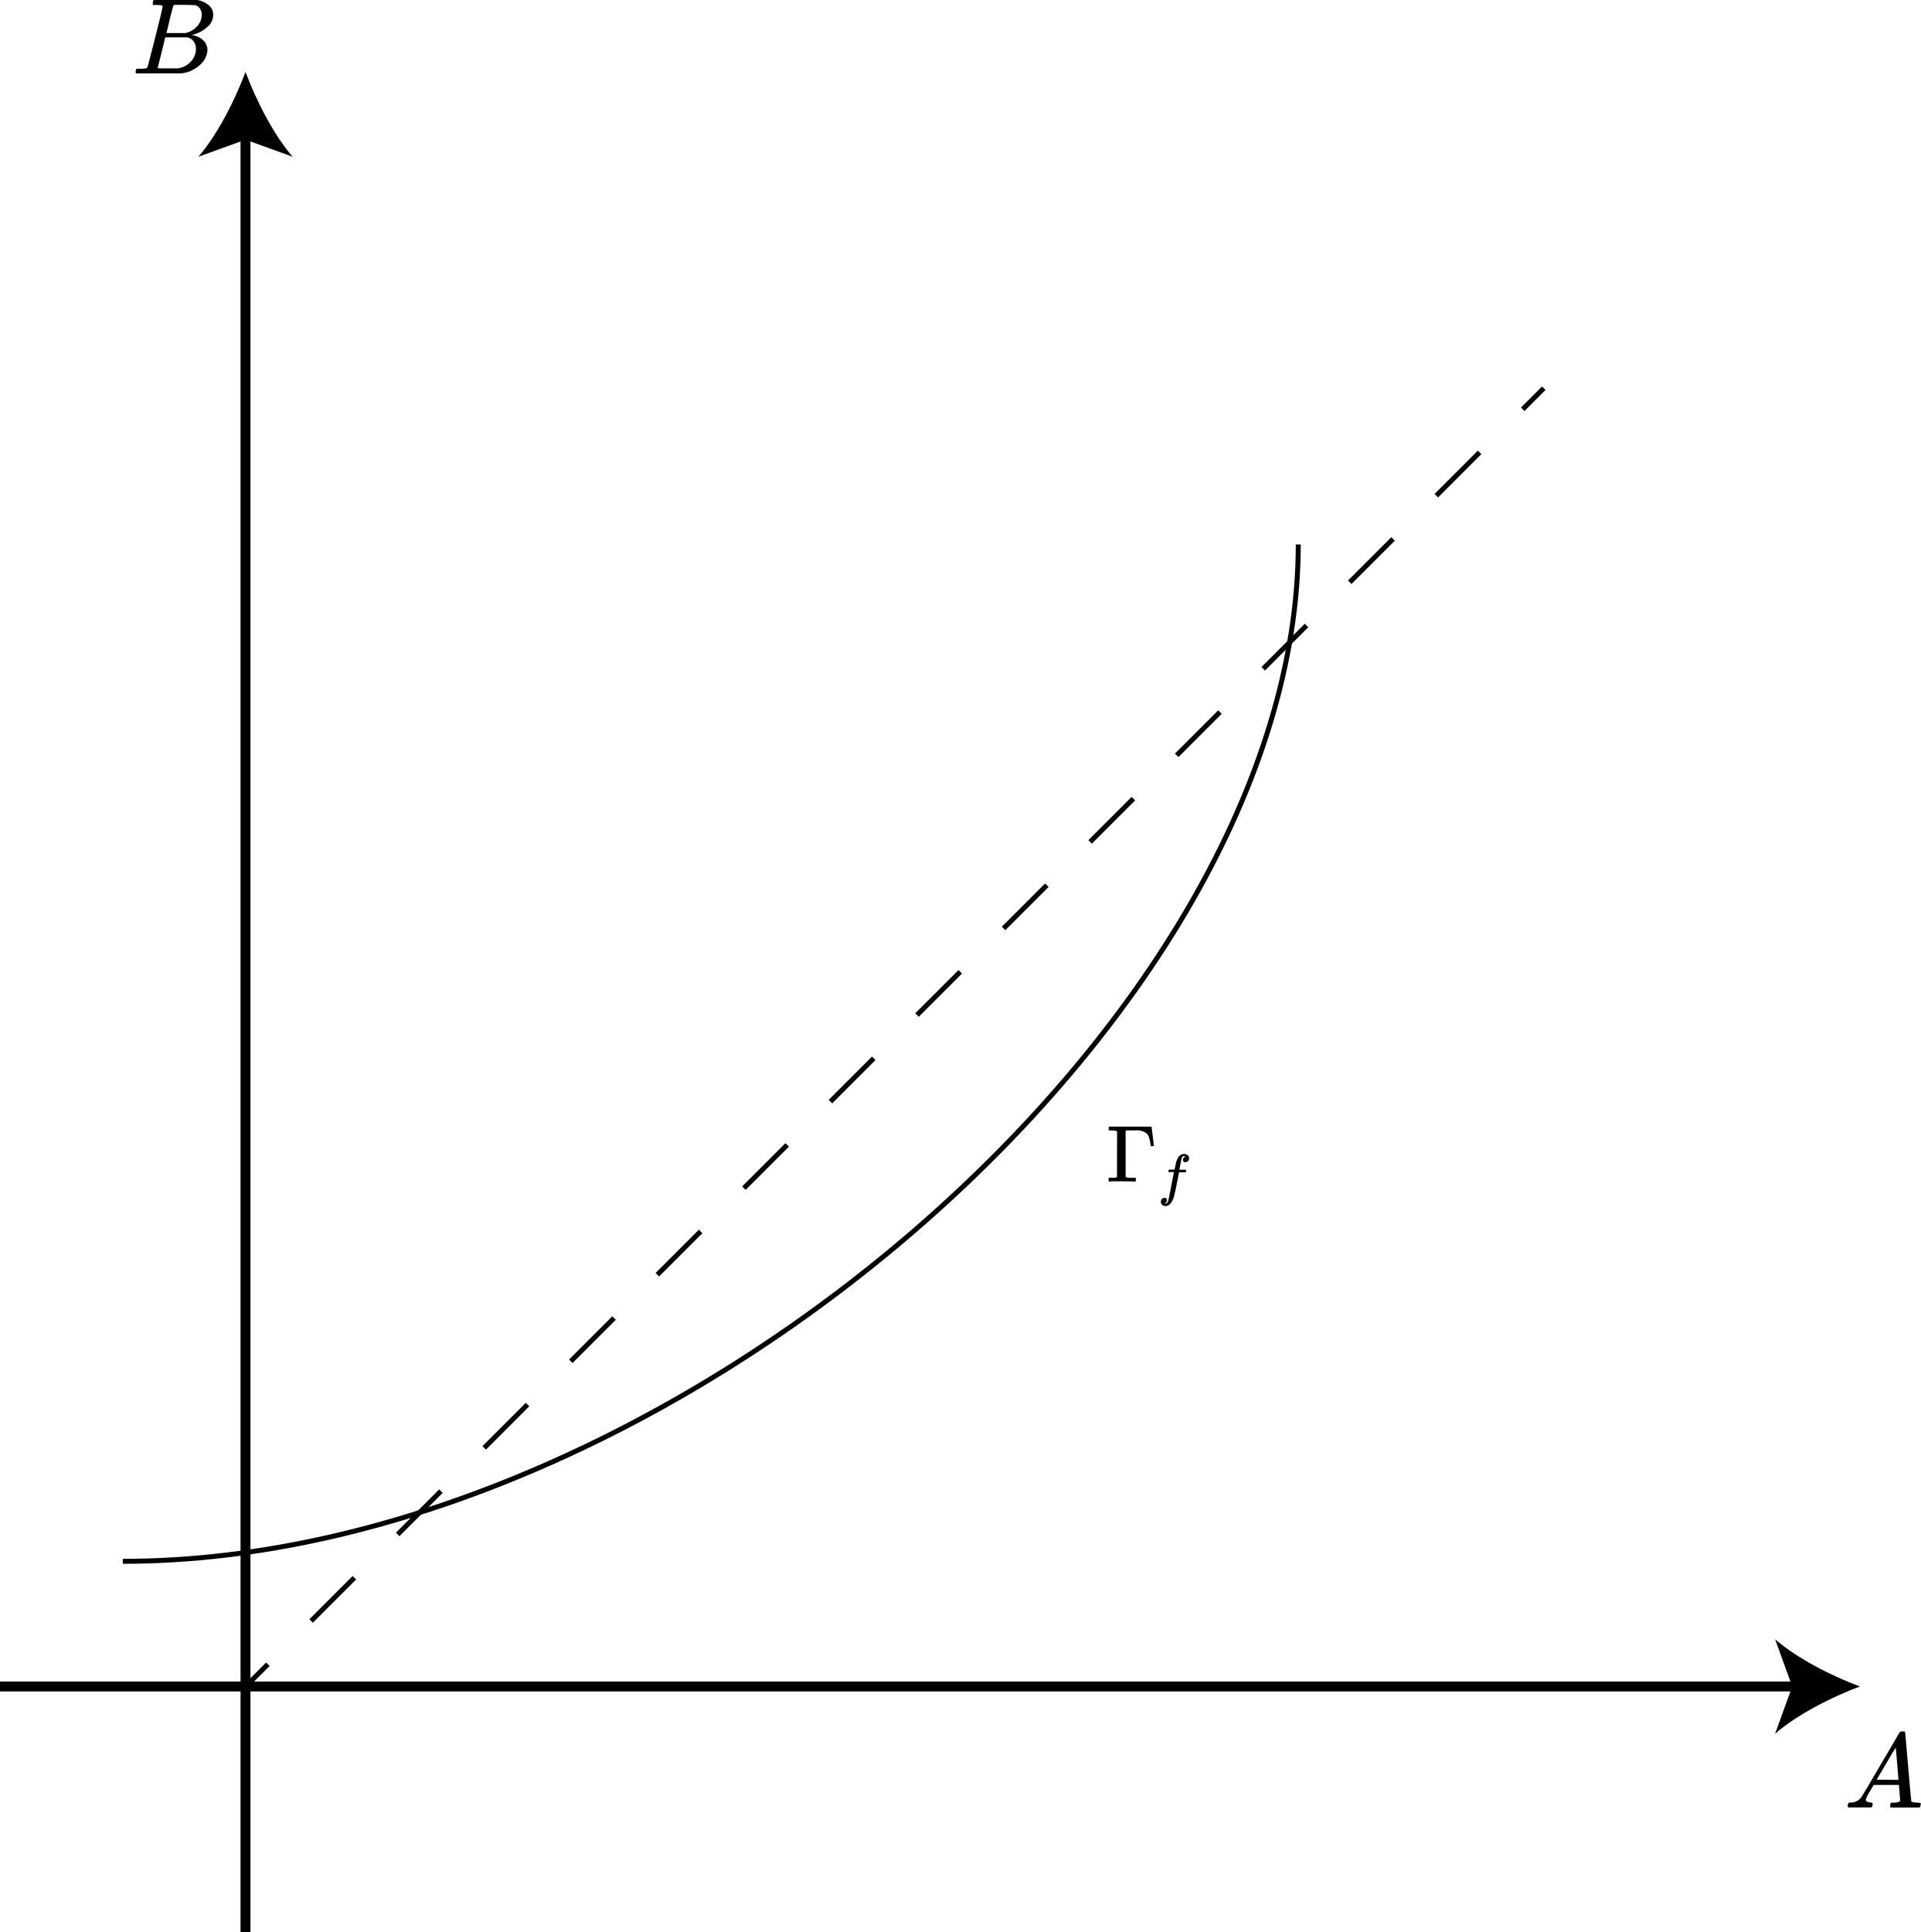
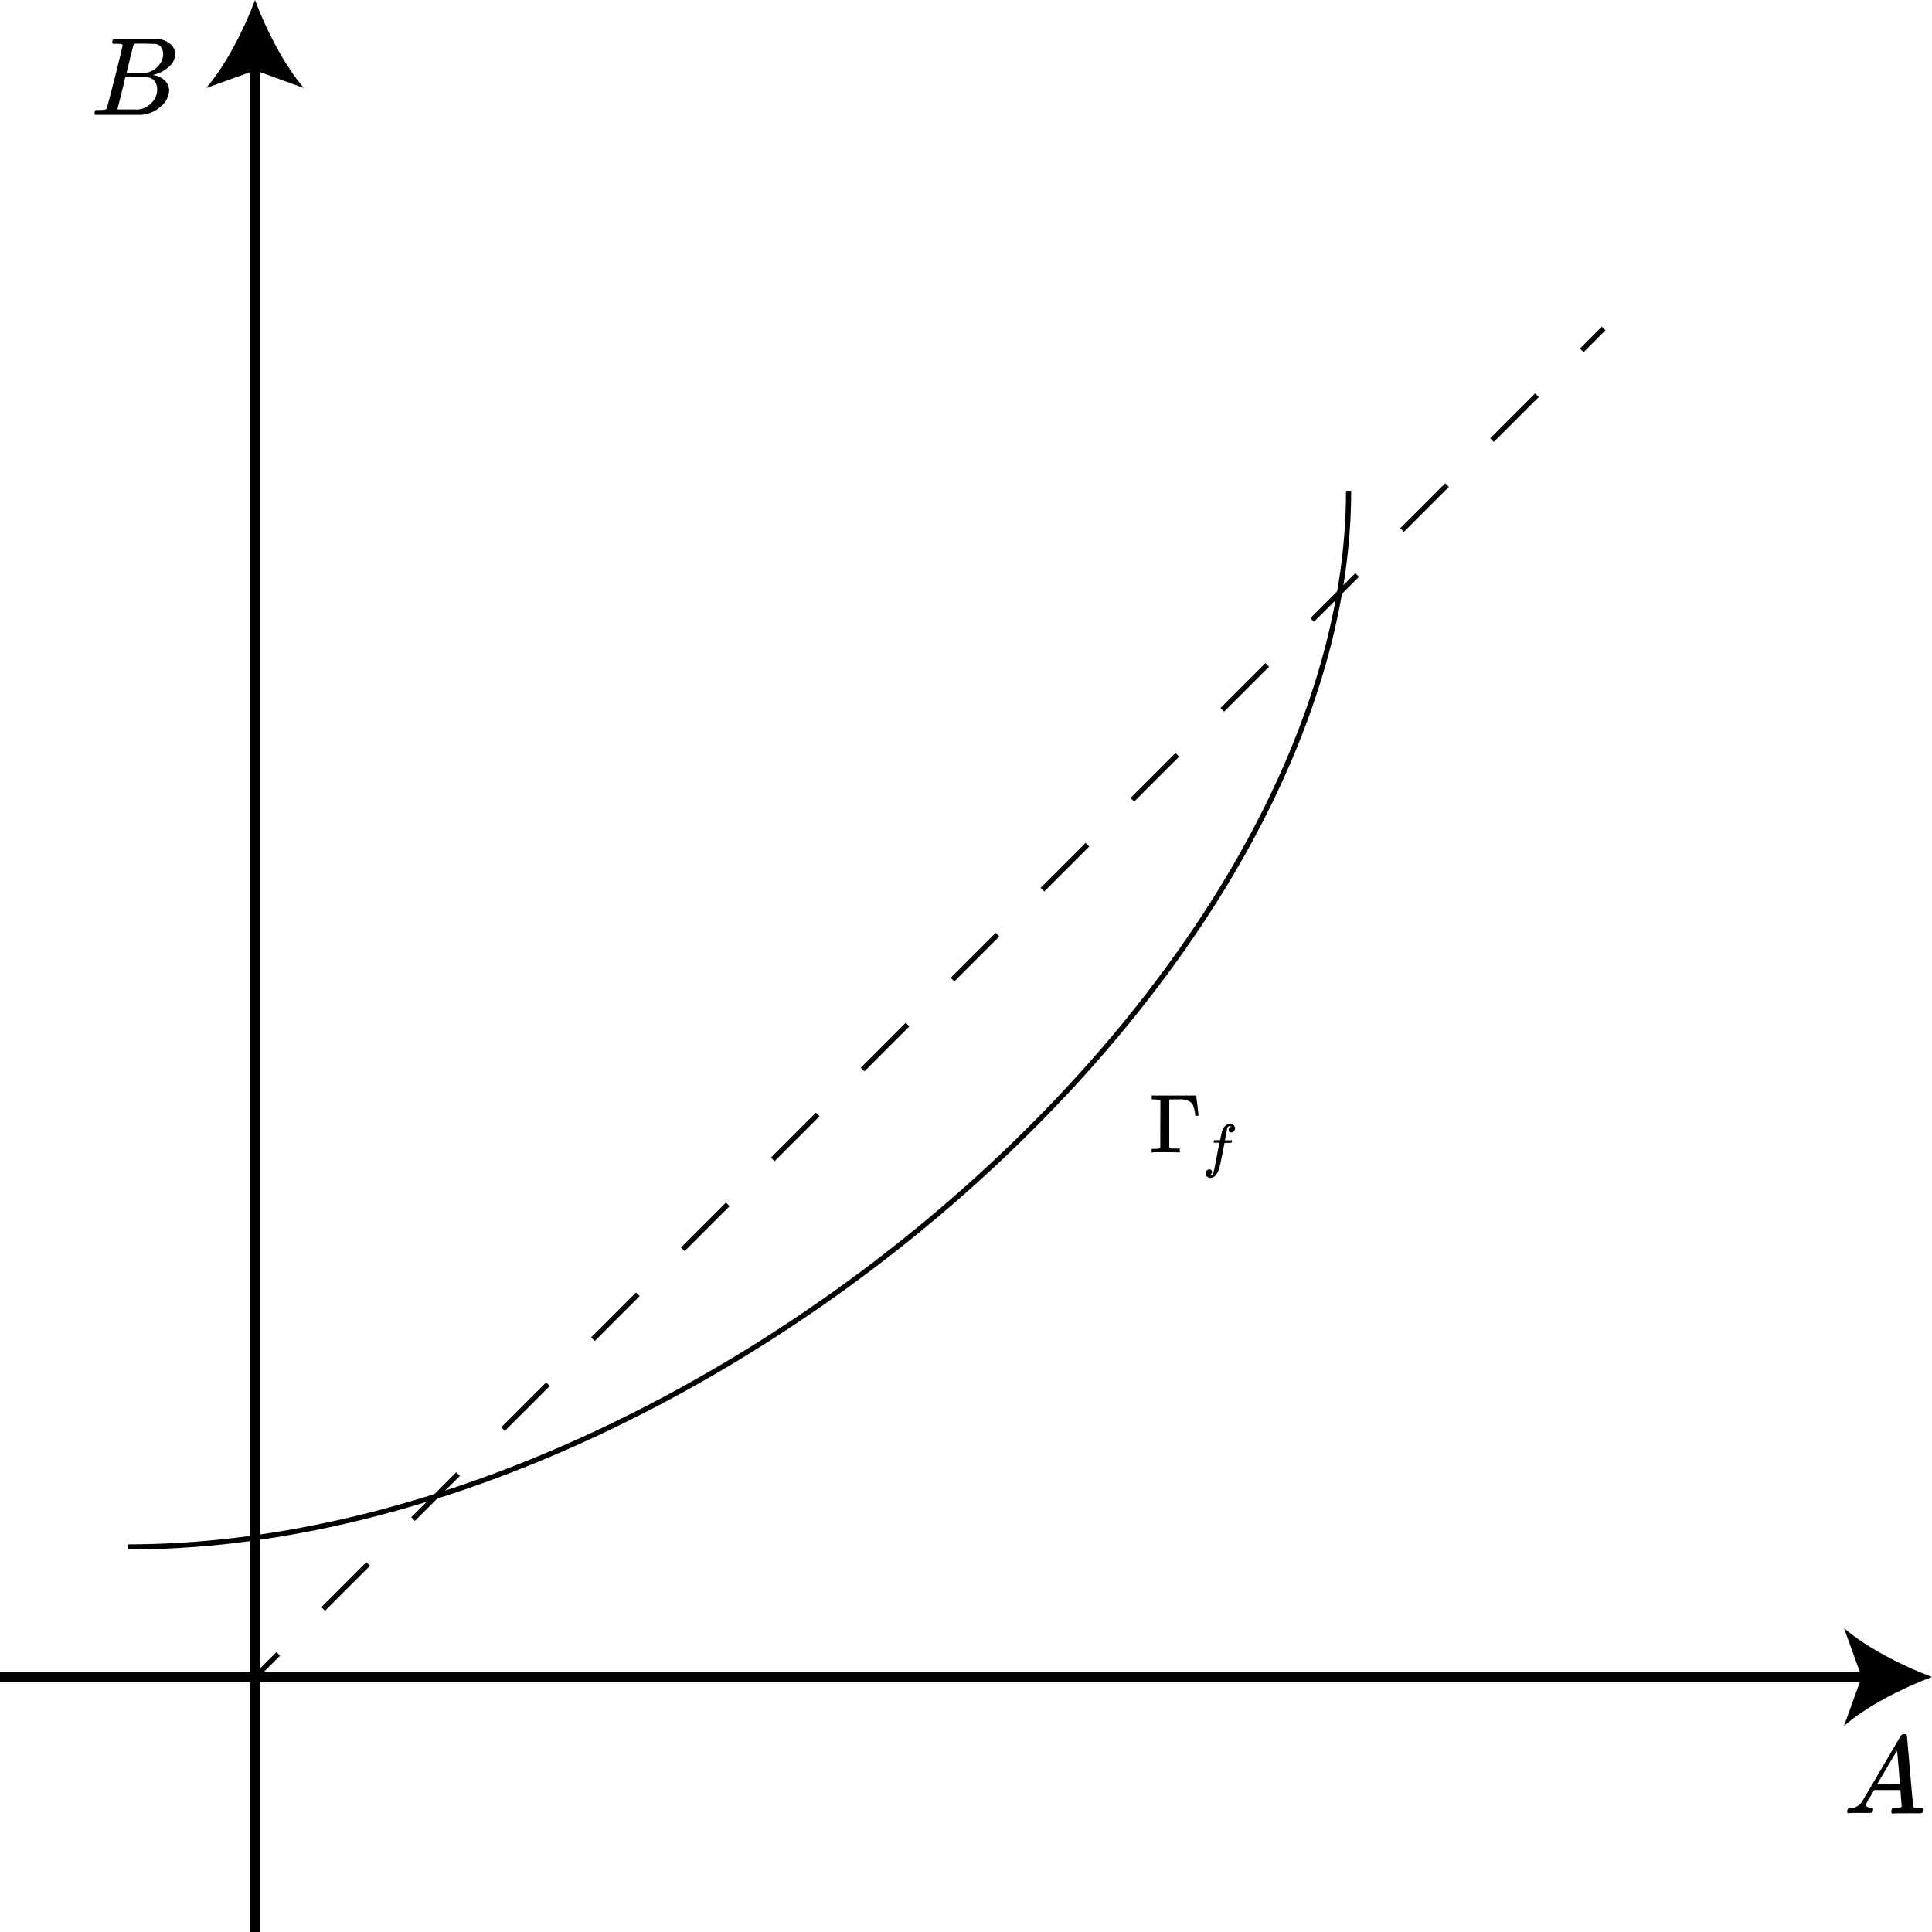
- <svg xmlns="http://www.w3.org/2000/svg" viewBox="0 0 387.26 389.5">
+ <svg xmlns="http://www.w3.org/2000/svg" viewBox="0 0 375 375">
  <defs>
    <style>.cls-1,.cls-2,.cls-3{fill:none;stroke:#000;stroke-miterlimit:10;}.cls-1{stroke-width:2px;}.cls-3{stroke-dasharray:12.34 12.34;}</style>
  </defs>
  <g id="Ebene_2" data-name="Ebene 2">
    <g id="Ebene_1-2" data-name="Ebene 1">
-       <line class="cls-1" x1="49.5" y1="26.57" x2="49.5" y2="389.5" />
-       <path d="M49.5,14.5C47.39,20.18,43.8,27.23,40,31.6l9.51-3.44L59,31.6C55.2,27.23,51.61,20.18,49.5,14.5Z" />
-       <line class="cls-1" y1="340" x2="362.93" y2="340" />
-       <path d="M375,340c-5.68,2.11-12.73,5.71-17.09,9.52l3.44-9.52-3.44-9.51C362.27,334.3,369.32,337.9,375,340Z" />
-       <path id="MJMATHI-41" d="M376.18,362.8q0,.51,1,.6c.25,0,.38.08.38.23a2.63,2.63,0,0,1,0,.28,1.21,1.21,0,0,1-.13.39.37.37,0,0,1-.28.08h-.26l-.72,0-1.37,0c-1,0-1.66,0-1.95,0h-.17c-.1-.1-.15-.18-.15-.23a1,1,0,0,1,.28-.75h.3a2.61,2.61,0,0,0,2.18-1.07c.09-.09,1.38-2.26,3.87-6.53l3.81-6.48a.55.55,0,0,1,.51-.26H384a1.42,1.42,0,0,1,.13.22l.6,6.91c.39,4.6.61,6.93.64,7s.53.24,1.39.24c.35,0,.53.07.53.21a2.32,2.32,0,0,1-.06.3,1.49,1.49,0,0,1-.11.39s-.13.07-.3.08h-.3l-.83,0-1.56,0c-1.34,0-2.22,0-2.63,0h-.26a.33.33,0,0,1-.13-.19s0-.17,0-.39a1.84,1.84,0,0,1,.13-.34l.09-.06h.42c.77,0,1.23-.17,1.37-.37l-.25-3.21h-5.09l-.73,1.25A6.8,6.8,0,0,0,376.18,362.8Zm6.59-4c0-.16-.09-1.27-.26-3.34s-.27-3.11-.3-3.12l-.57.92c-.23.38-.68,1.15-1.35,2.29l-1.93,3.25,2.21,0C382,358.84,382.77,358.83,382.77,358.82Z" />
-       <path id="MJMATHI-42" d="M31.61,1c-.39,0-.63,0-.7,0S30.8.88,30.8.74Q30.8.16,31,0s1,0,2.82,0c3.75,0,5.73,0,5.93,0a4.65,4.65,0,0,1,2.28,1A2.55,2.55,0,0,1,43,3a3.27,3.27,0,0,1-1.26,2.49A6.65,6.65,0,0,1,38.86,7l-.22.06a4.26,4.26,0,0,1,2.28,1,2.69,2.69,0,0,1,.91,2,4.24,4.24,0,0,1-1.56,3.06,6.25,6.25,0,0,1-3.85,1.67c-.1,0-1.62,0-4.57,0s-4.37,0-4.41,0a.2.2,0,0,1-.09-.18,1,1,0,0,1,0-.3c.07-.27.14-.43.21-.45a1.21,1.21,0,0,1,.33,0h.13c.39,0,.82,0,1.3-.06a.56.56,0,0,0,.41-.26q.07-.09,1.57-6t1.49-6.28C32.84,1.09,32.43,1,31.61,1Zm9.07,2a2.38,2.38,0,0,0-.33-1.22,1.59,1.59,0,0,0-1.06-.74c-.1,0-.77-.05-2-.06h-.91l-.76,0h-.28c-.22,0-.36.09-.41.22s-.26.92-.7,2.6a.3.3,0,0,1,0,.13l-.67,2.74H35.3c1.17,0,1.84,0,2,0A4.12,4.12,0,0,0,39.64,5.4,3.41,3.41,0,0,0,40.68,3ZM39.51,9.85A2.49,2.49,0,0,0,39,8.27a2,2,0,0,0-1.31-.74c-.08,0-.68,0-1.8,0-1.7,0-2.56,0-2.58,0s-.12.56-.37,1.58-.5,2.05-.76,3.06l-.39,1.52c0,.06.09.09.26.09l1.76,0c1.29,0,2,0,2.08,0a4.15,4.15,0,0,0,2.48-1.26A3.62,3.62,0,0,0,39.51,9.85Z" />
-       <path class="cls-2" d="M24.76,314.77c110,0,237-109.82,237-205" />
-       <line class="cls-2" x1="49.76" y1="339.77" x2="54.01" y2="335.52" />
-       <line class="cls-3" x1="62.73" y1="326.8" x2="302.66" y2="86.87" />
-       <line class="cls-2" x1="307.02" y1="82.51" x2="311.26" y2="78.27" />
-       <path id="MJMAIN-393" d="M225.23,228.14a.54.54,0,0,0-.18-.15.82.82,0,0,0-.26-.05l-.7-.05h-.54v-.75h8.64v.07c0,.06.1.69.23,1.89s.21,1.83.23,1.9v.06H232V231s0-.2-.07-.56a5.52,5.52,0,0,0-.25-1.09,1.94,1.94,0,0,0-.5-.87,3.47,3.47,0,0,0-2.34-.59h-.24c-.76,0-1.23,0-1.39,0s-.25.08-.26.2,0,1.56,0,4.6l0,4.54a.57.57,0,0,0,.2.15,2.11,2.11,0,0,0,.4.06c.22,0,.56,0,1,0H229v.76h-.19c-.26,0-1.17-.05-2.71-.05s-2.22,0-2.39.05h-.18v-.76h.54a7.37,7.37,0,0,0,.83,0,.68.68,0,0,0,.31-.2Z" />
-       <path id="MJMATHI-66" d="M234.71,242.65a.11.11,0,0,1,.07,0,.42.42,0,0,0,.13,0h.14a.34.34,0,0,0,.27-.15.92.92,0,0,0,.19-.33,15,15,0,0,0,.39-1.77c.19-1,.36-1.89.53-2.77s.26-1.32.26-1.33v0h-.55a4,4,0,0,1-.57,0,.17.17,0,0,1,0-.12l.08-.32a.1.1,0,0,1,.09-.06h1.1s0-.21.1-.58.12-.59.14-.67c.29-1.27.85-1.9,1.69-1.9a1.14,1.14,0,0,1,.7.25.74.74,0,0,1,.28.61.7.7,0,0,1-.24.6.93.93,0,0,1-.49.2c-.34,0-.5-.16-.5-.49a.64.64,0,0,1,.12-.38.88.88,0,0,1,.28-.24l.1-.06a1.15,1.15,0,0,0-.34-.07.39.39,0,0,0-.27.12.58.58,0,0,0-.17.32c-.06.22-.12.52-.19.9l-.18,1a3.53,3.53,0,0,0-.08.42,4.27,4.27,0,0,0,.63,0h.6a.19.19,0,0,1,.13.07.55.55,0,0,1,0,.2l-.06.18a.1.1,0,0,1-.1.06h-1.27l-.27,1.41c-.37,1.91-.63,3.1-.77,3.58a3.41,3.41,0,0,1-.81,1.45,1.3,1.3,0,0,1-.84.37,1.08,1.08,0,0,1-.67-.22.71.71,0,0,1-.3-.62.74.74,0,0,1,.24-.62.72.72,0,0,1,.48-.2q.51,0,.51.48a.55.55,0,0,1-.13.38.91.91,0,0,1-.27.25Z" />
+       <line class="cls-1" x1="49.5" y1="12.07" x2="49.5" y2="375" />
+       <path d="M49.5,0C47.39,5.68,43.8,12.73,40,17.09l9.51-3.44L59,17.09C55.2,12.73,51.61,5.68,49.5,0Z" />
+       <line class="cls-1" y1="325.5" x2="362.93" y2="325.5" />
+       <path d="M375,325.5c-5.68,2.11-12.73,5.7-17.09,9.51l3.44-9.51L357.91,316C362.27,319.8,369.32,323.39,375,325.5Z" />
+       <path id="MJMATHI-41" d="M362.18,350.29q0,.52,1,.6c.25,0,.38.08.38.24s0,.11,0,.28a1.12,1.12,0,0,1-.13.38c0,.06-.14.09-.28.09h-.26l-.72,0c-.34,0-.8,0-1.37,0-1,0-1.66,0-1.95.05h-.17a.41.41,0,0,1-.15-.24,1,1,0,0,1,.28-.75h.3a2.59,2.59,0,0,0,2.18-1.07c.09-.08,1.38-2.26,3.87-6.52l3.81-6.48a.55.55,0,0,1,.51-.26H370a1.42,1.42,0,0,1,.13.22l.6,6.9c.39,4.61.61,6.94.64,7s.53.23,1.39.23c.35,0,.53.07.53.22a2.32,2.32,0,0,1-.06.3,1.26,1.26,0,0,1-.11.38s-.13.07-.3.09h-.3l-.83,0q-.6,0-1.56,0c-1.34,0-2.22,0-2.63.05h-.26c-.09-.09-.13-.15-.13-.2a3.58,3.58,0,0,1,0-.38,1.57,1.57,0,0,1,.13-.34l.09-.07h.42c.77,0,1.23-.16,1.37-.36l-.25-3.21h-5.09l-.73,1.24A7,7,0,0,0,362.18,350.29Zm6.59-4c0-.16-.09-1.27-.26-3.34s-.27-3.11-.3-3.12l-.57.92-1.35,2.28-1.93,3.26,2.21,0C368,346.34,368.77,346.33,368.77,346.32Z" />
+       <path id="MJMATHI-42" d="M22.61,8.49a5,5,0,0,1-.7,0c-.07,0-.11-.09-.11-.24,0-.39.08-.62.24-.71s1,0,2.82,0c3.75,0,5.73,0,5.93,0a4.56,4.56,0,0,1,2.28,1,2.53,2.53,0,0,1,.93,2A3.27,3.27,0,0,1,32.74,13a6.65,6.65,0,0,1-2.88,1.5l-.22.06a4.19,4.19,0,0,1,2.28,1,2.67,2.67,0,0,1,.91,2,4.27,4.27,0,0,1-1.56,3.06,6.25,6.25,0,0,1-3.85,1.67c-.1,0-1.62,0-4.57,0s-4.37,0-4.41,0a.23.23,0,0,1-.09-.18,1,1,0,0,1,0-.3c.07-.28.14-.43.21-.46l.33,0h.13c.39,0,.82,0,1.3-.06a.6.6,0,0,0,.41-.27s.57-2.06,1.57-6,1.49-6.05,1.49-6.27S23.43,8.52,22.61,8.49Zm9.07,2a2.34,2.34,0,0,0-.33-1.21,1.56,1.56,0,0,0-1.06-.74c-.1,0-.77-.05-2-.07h-.91a7.56,7.56,0,0,0-.76,0h-.28c-.22,0-.36.08-.41.21s-.26.93-.7,2.61a.32.32,0,0,1,0,.13l-.67,2.73H26.3c1.17,0,1.84,0,2,0a4.24,4.24,0,0,0,2.33-1.26A3.41,3.41,0,0,0,31.68,10.51Zm-1.17,6.84a2.5,2.5,0,0,0-.5-1.59A2,2,0,0,0,28.7,15c-.08,0-.68,0-1.8,0-1.7,0-2.56,0-2.58,0s-.12.55-.37,1.58-.5,2.05-.76,3.06l-.39,1.52c0,.06.09.09.26.09l1.76,0c1.29,0,2,0,2.08,0A4.15,4.15,0,0,0,29.38,20,3.63,3.63,0,0,0,30.51,17.35Z" />
+       <path class="cls-2" d="M24.76,300.26c110,0,237-109.82,237-205" />
+       <line class="cls-2" x1="49.76" y1="325.26" x2="54.01" y2="321.02" />
+       <line class="cls-3" x1="62.73" y1="312.3" x2="302.66" y2="72.37" />
+       <line class="cls-2" x1="307.02" y1="68.01" x2="311.26" y2="63.76" />
+       <path id="MJMAIN-393" d="M225.23,213.63a.63.63,0,0,0-.18-.14.82.82,0,0,0-.26-.05l-.7-.05h-.54v-.75h8.64v.06c0,.07.1.7.23,1.9s.21,1.83.23,1.89v.07H232v-.07s0-.19-.07-.55a5.61,5.61,0,0,0-.25-1.1,1.85,1.85,0,0,0-.5-.86,3.47,3.47,0,0,0-2.34-.59h-.24c-.76,0-1.23,0-1.39,0s-.25.07-.26.19,0,1.57,0,4.61l0,4.54a.67.67,0,0,0,.2.14,1.36,1.36,0,0,0,.4.07c.22,0,.56,0,1,0H229v.75h-.19c-.26,0-1.17-.05-2.71-.05s-2.22,0-2.39.05h-.18V223h.54a6.37,6.37,0,0,0,.83-.05.58.58,0,0,0,.31-.19Z" />
+       <path id="MJMATHI-66" d="M234.71,228.14l.07,0a.4.4,0,0,0,.13,0h.14a.34.34,0,0,0,.27-.15.92.92,0,0,0,.19-.33,15,15,0,0,0,.39-1.77c.19-1,.36-1.89.53-2.77s.26-1.32.26-1.33v0h-.55a2.31,2.31,0,0,1-.57,0,.13.13,0,0,1,0-.11l.08-.33a.11.11,0,0,1,.09-.05h.55a3.22,3.22,0,0,0,.55,0s0-.2.1-.57.12-.6.14-.67c.29-1.27.85-1.91,1.69-1.91a1.15,1.15,0,0,1,.7.26.84.84,0,0,1,0,1.21.84.84,0,0,1-.49.19c-.34,0-.5-.16-.5-.48a.62.62,0,0,1,.12-.38.88.88,0,0,1,.28-.24l.1-.06a.9.9,0,0,0-.34-.07.43.43,0,0,0-.27.11.65.65,0,0,0-.17.33c-.06.22-.12.52-.19.9l-.18,1a4.16,4.16,0,0,0-.08.41,2.51,2.51,0,0,0,.63,0h.6a.16.16,0,0,1,.13.07.5.5,0,0,1,0,.19l-.06.19s-.05.05-.1.05l-.63,0h-.64l-.27,1.4c-.37,1.91-.63,3.11-.77,3.58a3.46,3.46,0,0,1-.81,1.46,1.36,1.36,0,0,1-.84.37,1.14,1.14,0,0,1-.67-.22.74.74,0,0,1-.3-.62.77.77,0,0,1,.24-.63.75.75,0,0,1,.48-.19q.51,0,.51.48a.57.57,0,0,1-.13.38.76.76,0,0,1-.27.24Z" />
    </g>
  </g>
</svg>
